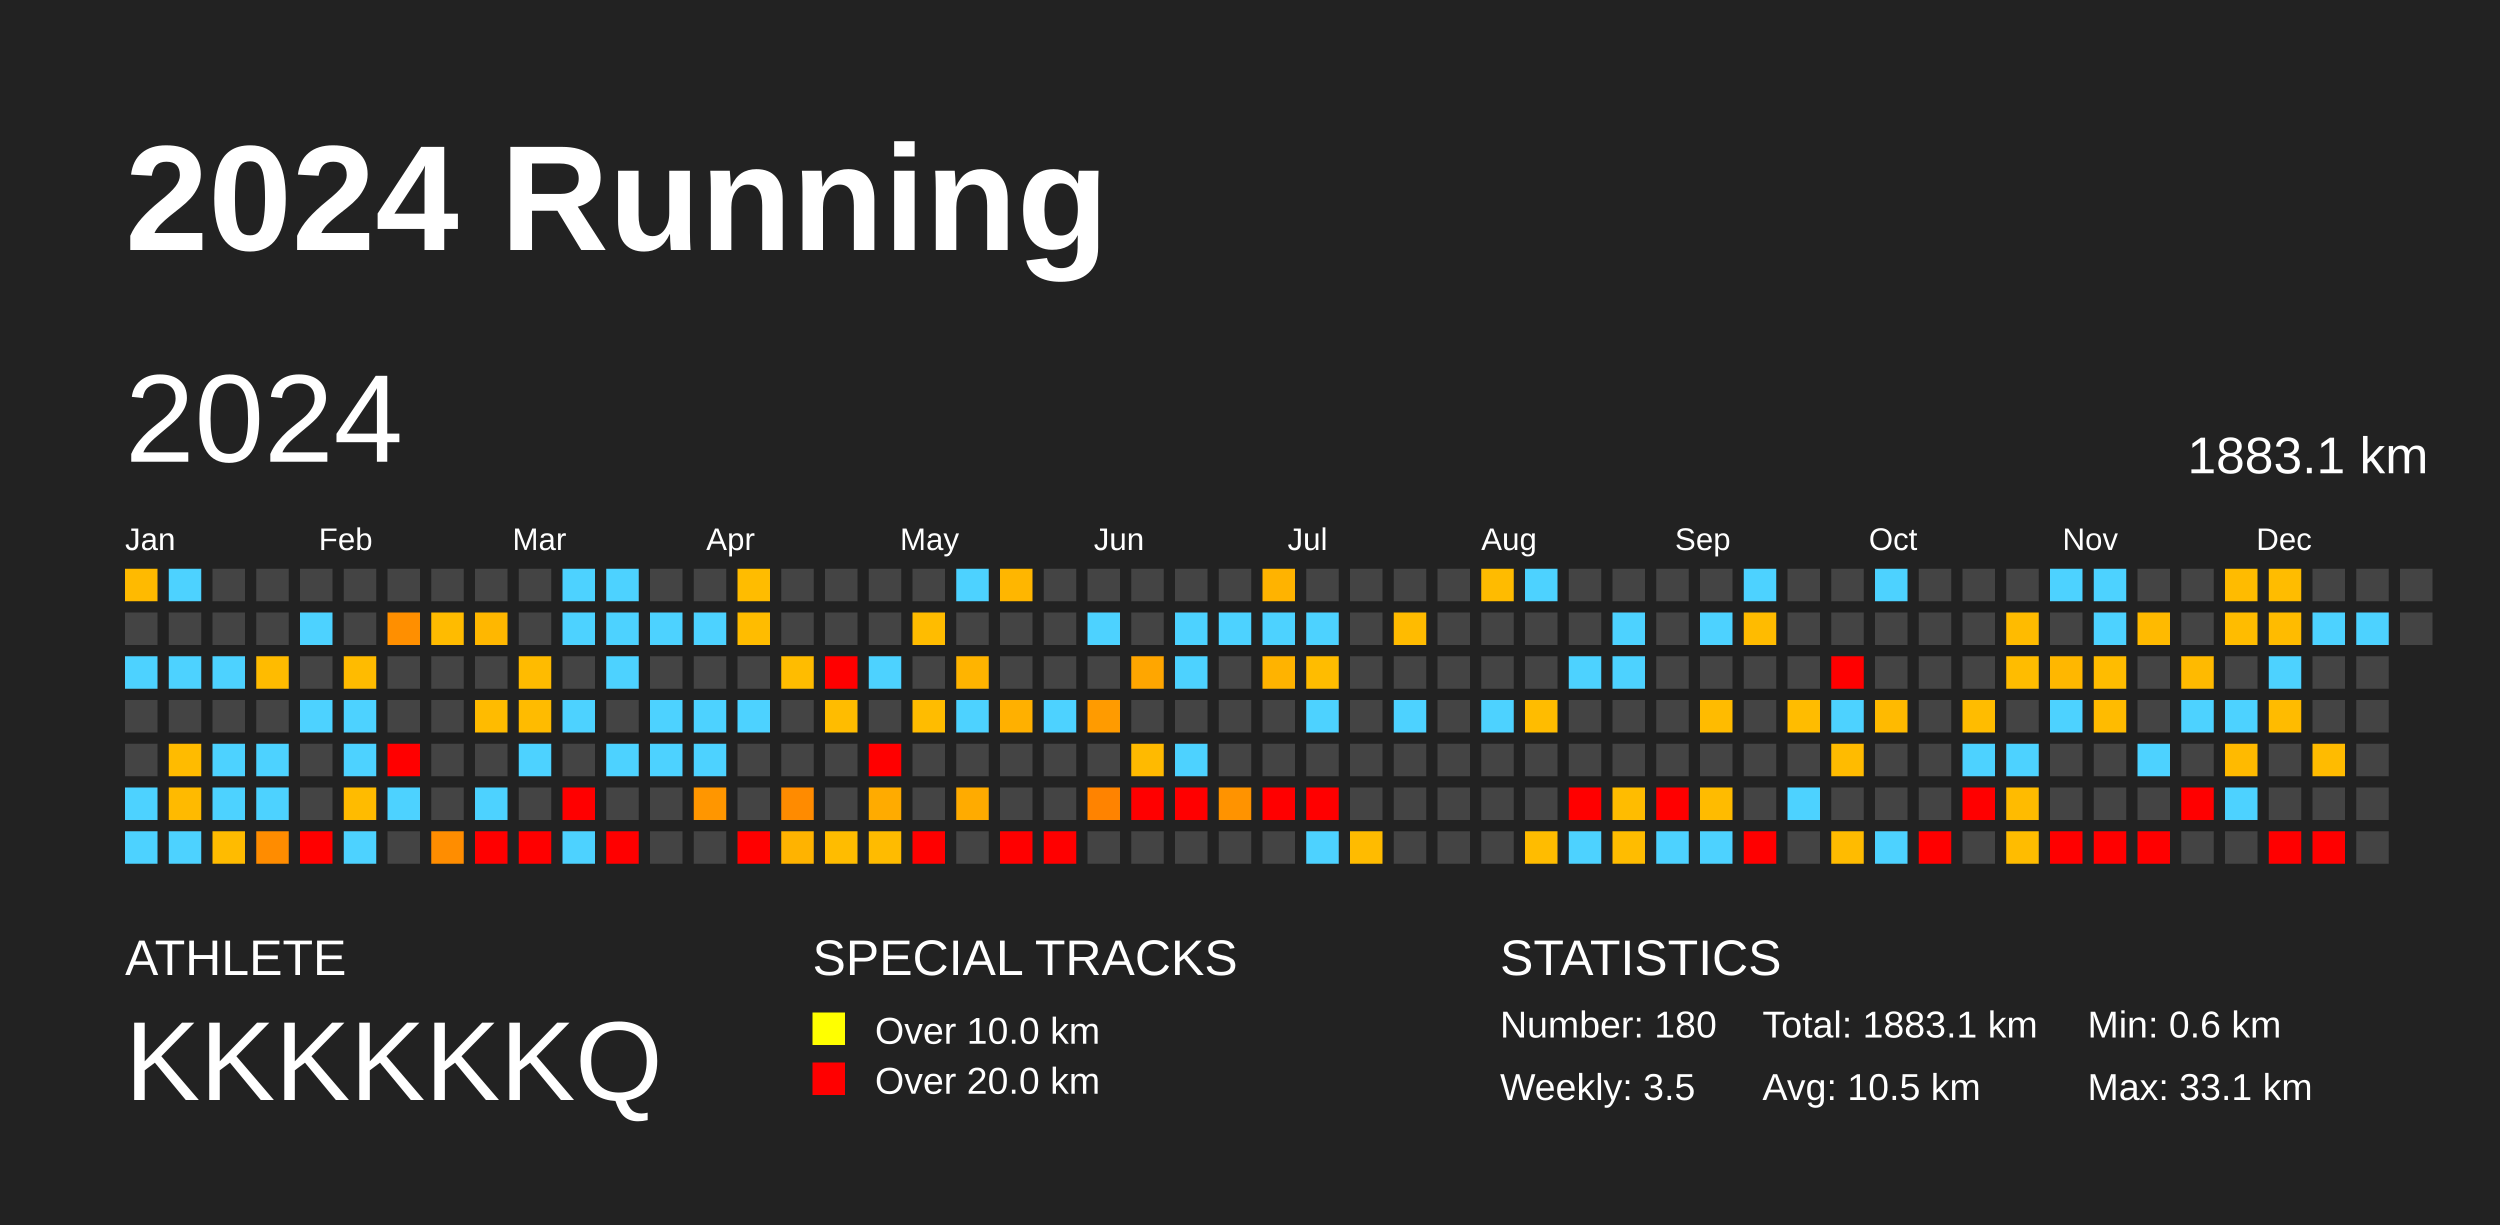
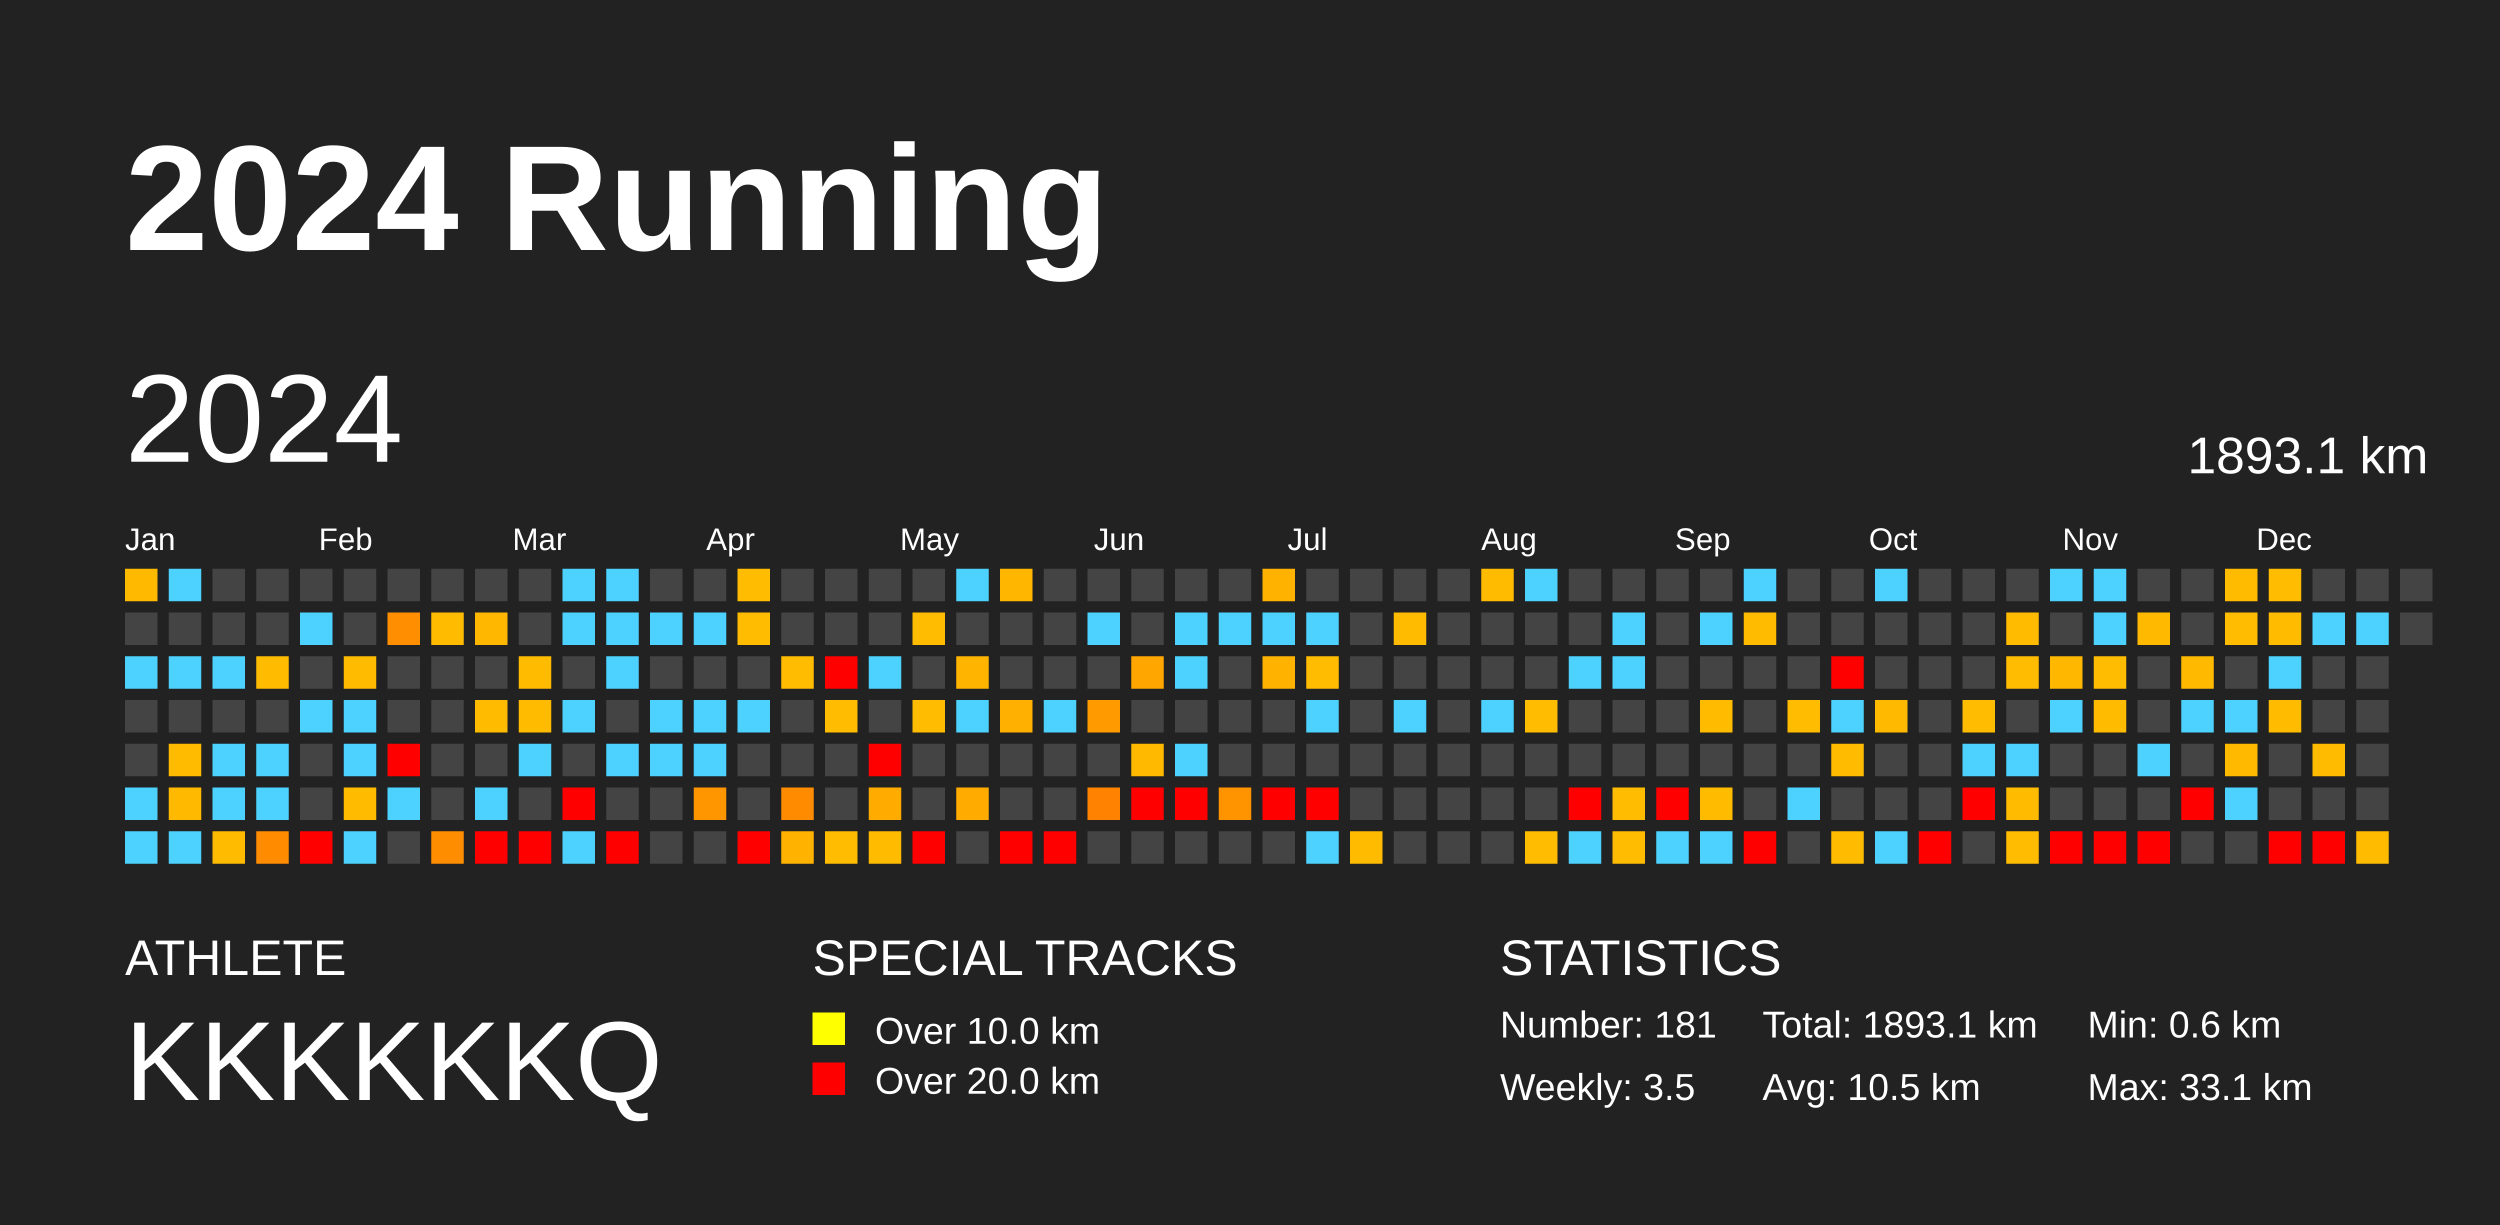
<svg xmlns="http://www.w3.org/2000/svg" baseProfile="full" height="98mm" version="1.1" viewBox="0,0,200,98" width="200mm">
  <defs />
  <rect fill="#222222" height="98" width="200" x="0" y="0" />
  <text fill="#FFFFFF" style="font-size:12px; font-family:Arial; font-weight:bold;" x="10" y="20">2024 Running</text>
  <text fill="#FFFFFF" style="font-size:4px; font-family:Arial" x="10" y="78">ATHLETE</text>
  <text fill="#FFFFFF" style="font-size:9px; font-family:Arial" x="10" y="88">KKKKKKQ</text>
  <text fill="#FFFFFF" style="font-size:4px; font-family:Arial" x="65" y="78">SPECIAL TRACKS</text>
  <rect fill="yellow" height="2.6" width="2.6" x="65" y="81" />
  <text fill="#FFFFFF" style="font-size:3px; font-family:Arial" x="70" y="83.5">Over 10.0 km</text>
  <rect fill="red" height="2.6" width="2.6" x="65" y="85" />
  <text fill="#FFFFFF" style="font-size:3px; font-family:Arial" x="70" y="87.5">Over 20.0 km</text>
  <text fill="#FFFFFF" style="font-size:4px; font-family:Arial" x="120" y="78">STATISTICS</text>
-   <text fill="#FFFFFF" style="font-size:3px; font-family:Arial" x="120" y="83">Number: 180</text>
+   <text fill="#FFFFFF" style="font-size:3px; font-family:Arial" x="120" y="83">Number: 181</text>
  <text fill="#FFFFFF" style="font-size:3px; font-family:Arial" x="120" y="88">Weekly: 3.5</text>
-   <text fill="#FFFFFF" style="font-size:3px; font-family:Arial" x="141" y="83">Total: 1883.1 km</text>
+   <text fill="#FFFFFF" style="font-size:3px; font-family:Arial" x="141" y="83">Total: 1893.1 km</text>
  <text fill="#FFFFFF" style="font-size:3px; font-family:Arial" x="141" y="88">Avg: 10.5 km</text>
  <text fill="#FFFFFF" style="font-size:3px; font-family:Arial" x="167" y="83">Min: 0.6 km</text>
  <text fill="#FFFFFF" style="font-size:3px; font-family:Arial" x="167" y="88">Max: 33.1 km</text>
  <text dominant-baseline="hanging" fill="#FFFFFF" style="font-size:10.0px; font-family:Arial;" x="10" y="30">2024</text>
-   <text dominant-baseline="hanging" fill="#FFFFFF" style="font-size:4.125px; font-family:Arial;" x="175" y="35">1883.1 km</text>
+   <text dominant-baseline="hanging" fill="#FFFFFF" style="font-size:4.125px; font-family:Arial;" x="175" y="35">1893.1 km</text>
  <text fill="#FFFFFF" style="font-size:2.5px; font-family:Arial" x="10.0" y="44">Jan</text>
  <text fill="#FFFFFF" style="font-size:2.5px; font-family:Arial" x="25.5" y="44">Feb</text>
  <text fill="#FFFFFF" style="font-size:2.5px; font-family:Arial" x="41.0" y="44">Mar</text>
  <text fill="#FFFFFF" style="font-size:2.5px; font-family:Arial" x="56.5" y="44">Apr</text>
  <text fill="#FFFFFF" style="font-size:2.5px; font-family:Arial" x="72.0" y="44">May</text>
  <text fill="#FFFFFF" style="font-size:2.5px; font-family:Arial" x="87.5" y="44">Jun</text>
  <text fill="#FFFFFF" style="font-size:2.5px; font-family:Arial" x="103.0" y="44">Jul</text>
  <text fill="#FFFFFF" style="font-size:2.5px; font-family:Arial" x="118.5" y="44">Aug</text>
  <text fill="#FFFFFF" style="font-size:2.5px; font-family:Arial" x="134.0" y="44">Sep</text>
  <text fill="#FFFFFF" style="font-size:2.5px; font-family:Arial" x="149.5" y="44">Oct</text>
  <text fill="#FFFFFF" style="font-size:2.5px; font-family:Arial" x="165.0" y="44">Nov</text>
  <text fill="#FFFFFF" style="font-size:2.5px; font-family:Arial" x="180.5" y="44">Dec</text>
  <rect fill="#ffba00" height="2.6" width="2.6" x="10.0" y="45.5" />
  <rect fill="#444444" height="2.6" width="2.6" x="10.0" y="49.0" />
  <rect fill="#4dd2ff" height="2.6" width="2.6" x="10.0" y="52.5" />
  <rect fill="#444444" height="2.6" width="2.6" x="10.0" y="56.0" />
  <rect fill="#444444" height="2.6" width="2.6" x="10.0" y="59.5" />
  <rect fill="#4dd2ff" height="2.6" width="2.6" x="10.0" y="63.0" />
  <rect fill="#4dd2ff" height="2.6" width="2.6" x="10.0" y="66.5" />
  <rect fill="#4dd2ff" height="2.6" width="2.6" x="13.5" y="45.5" />
  <rect fill="#444444" height="2.6" width="2.6" x="13.5" y="49.0" />
  <rect fill="#4dd2ff" height="2.6" width="2.6" x="13.5" y="52.5" />
  <rect fill="#444444" height="2.6" width="2.6" x="13.5" y="56.0" />
  <rect fill="#ffbb00" height="2.6" width="2.6" x="13.5" y="59.5" />
  <rect fill="#ffba00" height="2.6" width="2.6" x="13.5" y="63.0" />
  <rect fill="#4dd2ff" height="2.6" width="2.6" x="13.5" y="66.5" />
  <rect fill="#444444" height="2.6" width="2.6" x="17.0" y="45.5" />
  <rect fill="#444444" height="2.6" width="2.6" x="17.0" y="49.0" />
  <rect fill="#4dd2ff" height="2.6" width="2.6" x="17.0" y="52.5" />
  <rect fill="#444444" height="2.6" width="2.6" x="17.0" y="56.0" />
  <rect fill="#4dd2ff" height="2.6" width="2.6" x="17.0" y="59.5" />
  <rect fill="#4dd2ff" height="2.6" width="2.6" x="17.0" y="63.0" />
  <rect fill="#ffbb00" height="2.6" width="2.6" x="17.0" y="66.5" />
  <rect fill="#444444" height="2.6" width="2.6" x="20.5" y="45.5" />
  <rect fill="#444444" height="2.6" width="2.6" x="20.5" y="49.0" />
  <rect fill="#ffbb00" height="2.6" width="2.6" x="20.5" y="52.5" />
  <rect fill="#444444" height="2.6" width="2.6" x="20.5" y="56.0" />
  <rect fill="#4dd2ff" height="2.6" width="2.6" x="20.5" y="59.5" />
  <rect fill="#4dd2ff" height="2.6" width="2.6" x="20.5" y="63.0" />
  <rect fill="#ff8c00" height="2.6" width="2.6" x="20.5" y="66.5" />
  <rect fill="#444444" height="2.6" width="2.6" x="24.0" y="45.5" />
  <rect fill="#4dd2ff" height="2.6" width="2.6" x="24.0" y="49.0" />
  <rect fill="#444444" height="2.6" width="2.6" x="24.0" y="52.5" />
  <rect fill="#4dd2ff" height="2.6" width="2.6" x="24.0" y="56.0" />
  <rect fill="#444444" height="2.6" width="2.6" x="24.0" y="59.5" />
  <rect fill="#444444" height="2.6" width="2.6" x="24.0" y="63.0" />
  <rect fill="red" height="2.6" width="2.6" x="24.0" y="66.5" />
  <rect fill="#444444" height="2.6" width="2.6" x="27.5" y="45.5" />
  <rect fill="#444444" height="2.6" width="2.6" x="27.5" y="49.0" />
  <rect fill="#ffbb00" height="2.6" width="2.6" x="27.5" y="52.5" />
  <rect fill="#4dd2ff" height="2.6" width="2.6" x="27.5" y="56.0" />
  <rect fill="#4dd2ff" height="2.6" width="2.6" x="27.5" y="59.5" />
  <rect fill="#ffbb00" height="2.6" width="2.6" x="27.5" y="63.0" />
  <rect fill="#4dd2ff" height="2.6" width="2.6" x="27.5" y="66.5" />
  <rect fill="#444444" height="2.6" width="2.6" x="31.0" y="45.5" />
  <rect fill="#ff8f00" height="2.6" width="2.6" x="31.0" y="49.0" />
  <rect fill="#444444" height="2.6" width="2.6" x="31.0" y="52.5" />
  <rect fill="#444444" height="2.6" width="2.6" x="31.0" y="56.0" />
  <rect fill="red" height="2.6" width="2.6" x="31.0" y="59.5" />
  <rect fill="#4dd2ff" height="2.6" width="2.6" x="31.0" y="63.0" />
  <rect fill="#444444" height="2.6" width="2.6" x="31.0" y="66.5" />
  <rect fill="#444444" height="2.6" width="2.6" x="34.5" y="45.5" />
  <rect fill="#ffbb00" height="2.6" width="2.6" x="34.5" y="49.0" />
  <rect fill="#444444" height="2.6" width="2.6" x="34.5" y="52.5" />
  <rect fill="#444444" height="2.6" width="2.6" x="34.5" y="56.0" />
  <rect fill="#444444" height="2.6" width="2.6" x="34.5" y="59.5" />
  <rect fill="#444444" height="2.6" width="2.6" x="34.5" y="63.0" />
  <rect fill="#ff8d00" height="2.6" width="2.6" x="34.5" y="66.5" />
  <rect fill="#444444" height="2.6" width="2.6" x="38.0" y="45.5" />
  <rect fill="#ffb700" height="2.6" width="2.6" x="38.0" y="49.0" />
  <rect fill="#444444" height="2.6" width="2.6" x="38.0" y="52.5" />
  <rect fill="#ffbb00" height="2.6" width="2.6" x="38.0" y="56.0" />
  <rect fill="#444444" height="2.6" width="2.6" x="38.0" y="59.5" />
  <rect fill="#4dd2ff" height="2.6" width="2.6" x="38.0" y="63.0" />
  <rect fill="red" height="2.6" width="2.6" x="38.0" y="66.5" />
  <rect fill="#444444" height="2.6" width="2.6" x="41.5" y="45.5" />
  <rect fill="#444444" height="2.6" width="2.6" x="41.5" y="49.0" />
  <rect fill="#ffbb00" height="2.6" width="2.6" x="41.5" y="52.5" />
  <rect fill="#ffbb00" height="2.6" width="2.6" x="41.5" y="56.0" />
  <rect fill="#4dd2ff" height="2.6" width="2.6" x="41.5" y="59.5" />
  <rect fill="#444444" height="2.6" width="2.6" x="41.5" y="63.0" />
  <rect fill="red" height="2.6" width="2.6" x="41.5" y="66.5" />
  <rect fill="#4dd2ff" height="2.6" width="2.6" x="45.0" y="45.5" />
  <rect fill="#4dd2ff" height="2.6" width="2.6" x="45.0" y="49.0" />
  <rect fill="#444444" height="2.6" width="2.6" x="45.0" y="52.5" />
  <rect fill="#4dd2ff" height="2.6" width="2.6" x="45.0" y="56.0" />
  <rect fill="#444444" height="2.6" width="2.6" x="45.0" y="59.5" />
  <rect fill="red" height="2.6" width="2.6" x="45.0" y="63.0" />
  <rect fill="#4dd2ff" height="2.6" width="2.6" x="45.0" y="66.5" />
  <rect fill="#4dd2ff" height="2.6" width="2.6" x="48.5" y="45.5" />
  <rect fill="#4dd2ff" height="2.6" width="2.6" x="48.5" y="49.0" />
  <rect fill="#4dd2ff" height="2.6" width="2.6" x="48.5" y="52.5" />
  <rect fill="#444444" height="2.6" width="2.6" x="48.5" y="56.0" />
  <rect fill="#4dd2ff" height="2.6" width="2.6" x="48.5" y="59.5" />
  <rect fill="#444444" height="2.6" width="2.6" x="48.5" y="63.0" />
  <rect fill="red" height="2.6" width="2.6" x="48.5" y="66.5" />
  <rect fill="#444444" height="2.6" width="2.6" x="52.0" y="45.5" />
  <rect fill="#4dd2ff" height="2.6" width="2.6" x="52.0" y="49.0" />
  <rect fill="#444444" height="2.6" width="2.6" x="52.0" y="52.5" />
  <rect fill="#4dd2ff" height="2.6" width="2.6" x="52.0" y="56.0" />
  <rect fill="#4dd2ff" height="2.6" width="2.6" x="52.0" y="59.5" />
  <rect fill="#444444" height="2.6" width="2.6" x="52.0" y="63.0" />
  <rect fill="#444444" height="2.6" width="2.6" x="52.0" y="66.5" />
  <rect fill="#444444" height="2.6" width="2.6" x="55.5" y="45.5" />
  <rect fill="#4dd2ff" height="2.6" width="2.6" x="55.5" y="49.0" />
  <rect fill="#444444" height="2.6" width="2.6" x="55.5" y="52.5" />
  <rect fill="#4dd2ff" height="2.6" width="2.6" x="55.5" y="56.0" />
  <rect fill="#4dd2ff" height="2.6" width="2.6" x="55.5" y="59.5" />
  <rect fill="#ff9600" height="2.6" width="2.6" x="55.5" y="63.0" />
  <rect fill="#444444" height="2.6" width="2.6" x="55.5" y="66.5" />
  <rect fill="#ffbc00" height="2.6" width="2.6" x="59.0" y="45.5" />
  <rect fill="#ffbc00" height="2.6" width="2.6" x="59.0" y="49.0" />
  <rect fill="#444444" height="2.6" width="2.6" x="59.0" y="52.5" />
  <rect fill="#4dd2ff" height="2.6" width="2.6" x="59.0" y="56.0" />
  <rect fill="#444444" height="2.6" width="2.6" x="59.0" y="59.5" />
  <rect fill="#444444" height="2.6" width="2.6" x="59.0" y="63.0" />
  <rect fill="red" height="2.6" width="2.6" x="59.0" y="66.5" />
  <rect fill="#444444" height="2.6" width="2.6" x="62.5" y="45.5" />
  <rect fill="#444444" height="2.6" width="2.6" x="62.5" y="49.0" />
  <rect fill="#ffbc00" height="2.6" width="2.6" x="62.5" y="52.5" />
  <rect fill="#444444" height="2.6" width="2.6" x="62.5" y="56.0" />
  <rect fill="#444444" height="2.6" width="2.6" x="62.5" y="59.5" />
  <rect fill="#ff8b00" height="2.6" width="2.6" x="62.5" y="63.0" />
  <rect fill="#ffb300" height="2.6" width="2.6" x="62.5" y="66.5" />
  <rect fill="#444444" height="2.6" width="2.6" x="66.0" y="45.5" />
  <rect fill="#444444" height="2.6" width="2.6" x="66.0" y="49.0" />
  <rect fill="red" height="2.6" width="2.6" x="66.0" y="52.5" />
  <rect fill="#ffbc00" height="2.6" width="2.6" x="66.0" y="56.0" />
  <rect fill="#444444" height="2.6" width="2.6" x="66.0" y="59.5" />
  <rect fill="#444444" height="2.6" width="2.6" x="66.0" y="63.0" />
  <rect fill="#ffbc00" height="2.6" width="2.6" x="66.0" y="66.5" />
  <rect fill="#444444" height="2.6" width="2.6" x="69.5" y="45.5" />
  <rect fill="#444444" height="2.6" width="2.6" x="69.5" y="49.0" />
  <rect fill="#4dd2ff" height="2.6" width="2.6" x="69.5" y="52.5" />
  <rect fill="#444444" height="2.6" width="2.6" x="69.5" y="56.0" />
  <rect fill="red" height="2.6" width="2.6" x="69.5" y="59.5" />
  <rect fill="#ffab00" height="2.6" width="2.6" x="69.5" y="63.0" />
  <rect fill="#ffbb00" height="2.6" width="2.6" x="69.5" y="66.5" />
  <rect fill="#444444" height="2.6" width="2.6" x="73.0" y="45.5" />
  <rect fill="#ffbc00" height="2.6" width="2.6" x="73.0" y="49.0" />
  <rect fill="#444444" height="2.6" width="2.6" x="73.0" y="52.5" />
  <rect fill="#ffbc00" height="2.6" width="2.6" x="73.0" y="56.0" />
  <rect fill="#444444" height="2.6" width="2.6" x="73.0" y="59.5" />
  <rect fill="#444444" height="2.6" width="2.6" x="73.0" y="63.0" />
  <rect fill="red" height="2.6" width="2.6" x="73.0" y="66.5" />
  <rect fill="#4dd2ff" height="2.6" width="2.6" x="76.5" y="45.5" />
  <rect fill="#444444" height="2.6" width="2.6" x="76.5" y="49.0" />
  <rect fill="#ffb400" height="2.6" width="2.6" x="76.5" y="52.5" />
  <rect fill="#4dd2ff" height="2.6" width="2.6" x="76.5" y="56.0" />
  <rect fill="#444444" height="2.6" width="2.6" x="76.5" y="59.5" />
  <rect fill="#ffab00" height="2.6" width="2.6" x="76.5" y="63.0" />
  <rect fill="#444444" height="2.6" width="2.6" x="76.5" y="66.5" />
  <rect fill="#ffb600" height="2.6" width="2.6" x="80.0" y="45.5" />
  <rect fill="#444444" height="2.6" width="2.6" x="80.0" y="49.0" />
  <rect fill="#444444" height="2.6" width="2.6" x="80.0" y="52.5" />
  <rect fill="#ffb000" height="2.6" width="2.6" x="80.0" y="56.0" />
  <rect fill="#444444" height="2.6" width="2.6" x="80.0" y="59.5" />
  <rect fill="#444444" height="2.6" width="2.6" x="80.0" y="63.0" />
  <rect fill="red" height="2.6" width="2.6" x="80.0" y="66.5" />
  <rect fill="#444444" height="2.6" width="2.6" x="83.5" y="45.5" />
  <rect fill="#444444" height="2.6" width="2.6" x="83.5" y="49.0" />
  <rect fill="#444444" height="2.6" width="2.6" x="83.5" y="52.5" />
  <rect fill="#4dd2ff" height="2.6" width="2.6" x="83.5" y="56.0" />
  <rect fill="#444444" height="2.6" width="2.6" x="83.5" y="59.5" />
  <rect fill="#444444" height="2.6" width="2.6" x="83.5" y="63.0" />
  <rect fill="red" height="2.6" width="2.6" x="83.5" y="66.5" />
  <rect fill="#444444" height="2.6" width="2.6" x="87.0" y="45.5" />
  <rect fill="#4dd2ff" height="2.6" width="2.6" x="87.0" y="49.0" />
  <rect fill="#444444" height="2.6" width="2.6" x="87.0" y="52.5" />
  <rect fill="#ff9b00" height="2.6" width="2.6" x="87.0" y="56.0" />
  <rect fill="#444444" height="2.6" width="2.6" x="87.0" y="59.5" />
  <rect fill="#ff8300" height="2.6" width="2.6" x="87.0" y="63.0" />
  <rect fill="#444444" height="2.6" width="2.6" x="87.0" y="66.5" />
  <rect fill="#444444" height="2.6" width="2.6" x="90.5" y="45.5" />
  <rect fill="#444444" height="2.6" width="2.6" x="90.5" y="49.0" />
  <rect fill="#ffa600" height="2.6" width="2.6" x="90.5" y="52.5" />
  <rect fill="#444444" height="2.6" width="2.6" x="90.5" y="56.0" />
  <rect fill="#ffba00" height="2.6" width="2.6" x="90.5" y="59.5" />
  <rect fill="red" height="2.6" width="2.6" x="90.5" y="63.0" />
  <rect fill="#444444" height="2.6" width="2.6" x="90.5" y="66.5" />
  <rect fill="#444444" height="2.6" width="2.6" x="94.0" y="45.5" />
  <rect fill="#4dd2ff" height="2.6" width="2.6" x="94.0" y="49.0" />
  <rect fill="#4dd2ff" height="2.6" width="2.6" x="94.0" y="52.5" />
  <rect fill="#444444" height="2.6" width="2.6" x="94.0" y="56.0" />
  <rect fill="#4dd2ff" height="2.6" width="2.6" x="94.0" y="59.5" />
  <rect fill="red" height="2.6" width="2.6" x="94.0" y="63.0" />
  <rect fill="#444444" height="2.6" width="2.6" x="94.0" y="66.5" />
  <rect fill="#444444" height="2.6" width="2.6" x="97.5" y="45.5" />
  <rect fill="#4dd2ff" height="2.6" width="2.6" x="97.5" y="49.0" />
  <rect fill="#444444" height="2.6" width="2.6" x="97.5" y="52.5" />
  <rect fill="#444444" height="2.6" width="2.6" x="97.5" y="56.0" />
  <rect fill="#444444" height="2.6" width="2.6" x="97.5" y="59.5" />
  <rect fill="#ff9300" height="2.6" width="2.6" x="97.5" y="63.0" />
  <rect fill="#444444" height="2.6" width="2.6" x="97.5" y="66.5" />
  <rect fill="#ffb300" height="2.6" width="2.6" x="101.0" y="45.5" />
  <rect fill="#4dd2ff" height="2.6" width="2.6" x="101.0" y="49.0" />
  <rect fill="#ffb300" height="2.6" width="2.6" x="101.0" y="52.5" />
  <rect fill="#444444" height="2.6" width="2.6" x="101.0" y="56.0" />
  <rect fill="#444444" height="2.6" width="2.6" x="101.0" y="59.5" />
  <rect fill="red" height="2.6" width="2.6" x="101.0" y="63.0" />
  <rect fill="#444444" height="2.6" width="2.6" x="101.0" y="66.5" />
  <rect fill="#444444" height="2.6" width="2.6" x="104.5" y="45.5" />
  <rect fill="#4dd2ff" height="2.6" width="2.6" x="104.5" y="49.0" />
  <rect fill="#ffbc00" height="2.6" width="2.6" x="104.5" y="52.5" />
  <rect fill="#4dd2ff" height="2.6" width="2.6" x="104.5" y="56.0" />
  <rect fill="#444444" height="2.6" width="2.6" x="104.5" y="59.5" />
  <rect fill="red" height="2.6" width="2.6" x="104.5" y="63.0" />
  <rect fill="#4dd2ff" height="2.6" width="2.6" x="104.5" y="66.5" />
  <rect fill="#444444" height="2.6" width="2.6" x="108.0" y="45.5" />
  <rect fill="#444444" height="2.6" width="2.6" x="108.0" y="49.0" />
  <rect fill="#444444" height="2.6" width="2.6" x="108.0" y="52.5" />
  <rect fill="#444444" height="2.6" width="2.6" x="108.0" y="56.0" />
  <rect fill="#444444" height="2.6" width="2.6" x="108.0" y="59.5" />
  <rect fill="#444444" height="2.6" width="2.6" x="108.0" y="63.0" />
  <rect fill="#ffbb00" height="2.6" width="2.6" x="108.0" y="66.5" />
  <rect fill="#444444" height="2.6" width="2.6" x="111.5" y="45.5" />
  <rect fill="#ffbb00" height="2.6" width="2.6" x="111.5" y="49.0" />
  <rect fill="#444444" height="2.6" width="2.6" x="111.5" y="52.5" />
  <rect fill="#4dd2ff" height="2.6" width="2.6" x="111.5" y="56.0" />
  <rect fill="#444444" height="2.6" width="2.6" x="111.5" y="59.5" />
  <rect fill="#444444" height="2.6" width="2.6" x="111.5" y="63.0" />
  <rect fill="#444444" height="2.6" width="2.6" x="111.5" y="66.5" />
  <rect fill="#444444" height="2.6" width="2.6" x="115.0" y="45.5" />
  <rect fill="#444444" height="2.6" width="2.6" x="115.0" y="49.0" />
  <rect fill="#444444" height="2.6" width="2.6" x="115.0" y="52.5" />
  <rect fill="#444444" height="2.6" width="2.6" x="115.0" y="56.0" />
  <rect fill="#444444" height="2.6" width="2.6" x="115.0" y="59.5" />
  <rect fill="#444444" height="2.6" width="2.6" x="115.0" y="63.0" />
  <rect fill="#444444" height="2.6" width="2.6" x="115.0" y="66.5" />
  <rect fill="#ffbb00" height="2.6" width="2.6" x="118.5" y="45.5" />
  <rect fill="#444444" height="2.6" width="2.6" x="118.5" y="49.0" />
  <rect fill="#444444" height="2.6" width="2.6" x="118.5" y="52.5" />
  <rect fill="#4dd2ff" height="2.6" width="2.6" x="118.5" y="56.0" />
  <rect fill="#444444" height="2.6" width="2.6" x="118.5" y="59.5" />
  <rect fill="#444444" height="2.6" width="2.6" x="118.5" y="63.0" />
  <rect fill="#444444" height="2.6" width="2.6" x="118.5" y="66.5" />
  <rect fill="#4dd2ff" height="2.6" width="2.6" x="122.0" y="45.5" />
  <rect fill="#444444" height="2.6" width="2.6" x="122.0" y="49.0" />
  <rect fill="#444444" height="2.6" width="2.6" x="122.0" y="52.5" />
  <rect fill="#ffbc00" height="2.6" width="2.6" x="122.0" y="56.0" />
  <rect fill="#444444" height="2.6" width="2.6" x="122.0" y="59.5" />
  <rect fill="#444444" height="2.6" width="2.6" x="122.0" y="63.0" />
  <rect fill="#ffbc00" height="2.6" width="2.6" x="122.0" y="66.5" />
  <rect fill="#444444" height="2.6" width="2.6" x="125.5" y="45.5" />
  <rect fill="#444444" height="2.6" width="2.6" x="125.5" y="49.0" />
  <rect fill="#4dd2ff" height="2.6" width="2.6" x="125.5" y="52.5" />
  <rect fill="#444444" height="2.6" width="2.6" x="125.5" y="56.0" />
  <rect fill="#444444" height="2.6" width="2.6" x="125.5" y="59.5" />
  <rect fill="red" height="2.6" width="2.6" x="125.5" y="63.0" />
  <rect fill="#4dd2ff" height="2.6" width="2.6" x="125.5" y="66.5" />
  <rect fill="#444444" height="2.6" width="2.6" x="129.0" y="45.5" />
  <rect fill="#4dd2ff" height="2.6" width="2.6" x="129.0" y="49.0" />
  <rect fill="#4dd2ff" height="2.6" width="2.6" x="129.0" y="52.5" />
  <rect fill="#444444" height="2.6" width="2.6" x="129.0" y="56.0" />
  <rect fill="#444444" height="2.6" width="2.6" x="129.0" y="59.5" />
  <rect fill="#ffbc00" height="2.6" width="2.6" x="129.0" y="63.0" />
  <rect fill="#ffbc00" height="2.6" width="2.6" x="129.0" y="66.5" />
  <rect fill="#444444" height="2.6" width="2.6" x="132.5" y="45.5" />
  <rect fill="#444444" height="2.6" width="2.6" x="132.5" y="49.0" />
  <rect fill="#444444" height="2.6" width="2.6" x="132.5" y="52.5" />
  <rect fill="#444444" height="2.6" width="2.6" x="132.5" y="56.0" />
  <rect fill="#444444" height="2.6" width="2.6" x="132.5" y="59.5" />
  <rect fill="red" height="2.6" width="2.6" x="132.5" y="63.0" />
  <rect fill="#4dd2ff" height="2.6" width="2.6" x="132.5" y="66.5" />
  <rect fill="#444444" height="2.6" width="2.6" x="136.0" y="45.5" />
  <rect fill="#4dd2ff" height="2.6" width="2.6" x="136.0" y="49.0" />
  <rect fill="#444444" height="2.6" width="2.6" x="136.0" y="52.5" />
  <rect fill="#ffbb00" height="2.6" width="2.6" x="136.0" y="56.0" />
  <rect fill="#444444" height="2.6" width="2.6" x="136.0" y="59.5" />
  <rect fill="#ffbb00" height="2.6" width="2.6" x="136.0" y="63.0" />
  <rect fill="#4dd2ff" height="2.6" width="2.6" x="136.0" y="66.5" />
  <rect fill="#4dd2ff" height="2.6" width="2.6" x="139.5" y="45.5" />
  <rect fill="#ffbb00" height="2.6" width="2.6" x="139.5" y="49.0" />
  <rect fill="#444444" height="2.6" width="2.6" x="139.5" y="52.5" />
  <rect fill="#444444" height="2.6" width="2.6" x="139.5" y="56.0" />
  <rect fill="#444444" height="2.6" width="2.6" x="139.5" y="59.5" />
  <rect fill="#444444" height="2.6" width="2.6" x="139.5" y="63.0" />
  <rect fill="red" height="2.6" width="2.6" x="139.5" y="66.5" />
  <rect fill="#444444" height="2.6" width="2.6" x="143.0" y="45.5" />
  <rect fill="#444444" height="2.6" width="2.6" x="143.0" y="49.0" />
  <rect fill="#444444" height="2.6" width="2.6" x="143.0" y="52.5" />
  <rect fill="#ffbc00" height="2.6" width="2.6" x="143.0" y="56.0" />
  <rect fill="#444444" height="2.6" width="2.6" x="143.0" y="59.5" />
  <rect fill="#4dd2ff" height="2.6" width="2.6" x="143.0" y="63.0" />
  <rect fill="#444444" height="2.6" width="2.6" x="143.0" y="66.5" />
  <rect fill="#444444" height="2.6" width="2.6" x="146.5" y="45.5" />
  <rect fill="#444444" height="2.6" width="2.6" x="146.5" y="49.0" />
  <rect fill="red" height="2.6" width="2.6" x="146.5" y="52.5" />
  <rect fill="#4dd2ff" height="2.6" width="2.6" x="146.5" y="56.0" />
  <rect fill="#ffbb00" height="2.6" width="2.6" x="146.5" y="59.5" />
  <rect fill="#444444" height="2.6" width="2.6" x="146.5" y="63.0" />
  <rect fill="#ffbb00" height="2.6" width="2.6" x="146.5" y="66.5" />
  <rect fill="#4dd2ff" height="2.6" width="2.6" x="150.0" y="45.5" />
  <rect fill="#444444" height="2.6" width="2.6" x="150.0" y="49.0" />
  <rect fill="#444444" height="2.6" width="2.6" x="150.0" y="52.5" />
  <rect fill="#ffba00" height="2.6" width="2.6" x="150.0" y="56.0" />
  <rect fill="#444444" height="2.6" width="2.6" x="150.0" y="59.5" />
  <rect fill="#444444" height="2.6" width="2.6" x="150.0" y="63.0" />
  <rect fill="#4dd2ff" height="2.6" width="2.6" x="150.0" y="66.5" />
  <rect fill="#444444" height="2.6" width="2.6" x="153.5" y="45.5" />
  <rect fill="#444444" height="2.6" width="2.6" x="153.5" y="49.0" />
  <rect fill="#444444" height="2.6" width="2.6" x="153.5" y="52.5" />
  <rect fill="#444444" height="2.6" width="2.6" x="153.5" y="56.0" />
  <rect fill="#444444" height="2.6" width="2.6" x="153.5" y="59.5" />
  <rect fill="#444444" height="2.6" width="2.6" x="153.5" y="63.0" />
  <rect fill="red" height="2.6" width="2.6" x="153.5" y="66.5" />
  <rect fill="#444444" height="2.6" width="2.6" x="157.0" y="45.5" />
  <rect fill="#444444" height="2.6" width="2.6" x="157.0" y="49.0" />
  <rect fill="#444444" height="2.6" width="2.6" x="157.0" y="52.5" />
  <rect fill="#ffbc00" height="2.6" width="2.6" x="157.0" y="56.0" />
  <rect fill="#4dd2ff" height="2.6" width="2.6" x="157.0" y="59.5" />
  <rect fill="red" height="2.6" width="2.6" x="157.0" y="63.0" />
  <rect fill="#444444" height="2.6" width="2.6" x="157.0" y="66.5" />
  <rect fill="#444444" height="2.6" width="2.6" x="160.5" y="45.5" />
  <rect fill="#ffbb00" height="2.6" width="2.6" x="160.5" y="49.0" />
  <rect fill="#ffbc00" height="2.6" width="2.6" x="160.5" y="52.5" />
  <rect fill="#444444" height="2.6" width="2.6" x="160.5" y="56.0" />
  <rect fill="#4dd2ff" height="2.6" width="2.6" x="160.5" y="59.5" />
  <rect fill="#ffbb00" height="2.6" width="2.6" x="160.5" y="63.0" />
  <rect fill="#ffbc00" height="2.6" width="2.6" x="160.5" y="66.5" />
  <rect fill="#4dd2ff" height="2.6" width="2.6" x="164.0" y="45.5" />
  <rect fill="#444444" height="2.6" width="2.6" x="164.0" y="49.0" />
  <rect fill="#ffb700" height="2.6" width="2.6" x="164.0" y="52.5" />
  <rect fill="#4dd2ff" height="2.6" width="2.6" x="164.0" y="56.0" />
  <rect fill="#444444" height="2.6" width="2.6" x="164.0" y="59.5" />
  <rect fill="#444444" height="2.6" width="2.6" x="164.0" y="63.0" />
  <rect fill="red" height="2.6" width="2.6" x="164.0" y="66.5" />
  <rect fill="#4dd2ff" height="2.6" width="2.6" x="167.5" y="45.5" />
  <rect fill="#4dd2ff" height="2.6" width="2.6" x="167.5" y="49.0" />
  <rect fill="#ffbc00" height="2.6" width="2.6" x="167.5" y="52.5" />
  <rect fill="#ffbb00" height="2.6" width="2.6" x="167.5" y="56.0" />
  <rect fill="#444444" height="2.6" width="2.6" x="167.5" y="59.5" />
  <rect fill="#444444" height="2.6" width="2.6" x="167.5" y="63.0" />
  <rect fill="red" height="2.6" width="2.6" x="167.5" y="66.5" />
  <rect fill="#444444" height="2.6" width="2.6" x="171.0" y="45.5" />
  <rect fill="#ffba00" height="2.6" width="2.6" x="171.0" y="49.0" />
  <rect fill="#444444" height="2.6" width="2.6" x="171.0" y="52.5" />
  <rect fill="#444444" height="2.6" width="2.6" x="171.0" y="56.0" />
  <rect fill="#4dd2ff" height="2.6" width="2.6" x="171.0" y="59.5" />
  <rect fill="#444444" height="2.6" width="2.6" x="171.0" y="63.0" />
  <rect fill="red" height="2.6" width="2.6" x="171.0" y="66.5" />
  <rect fill="#444444" height="2.6" width="2.6" x="174.5" y="45.5" />
  <rect fill="#444444" height="2.6" width="2.6" x="174.5" y="49.0" />
  <rect fill="#ffba00" height="2.6" width="2.6" x="174.5" y="52.5" />
  <rect fill="#4dd2ff" height="2.6" width="2.6" x="174.5" y="56.0" />
  <rect fill="#444444" height="2.6" width="2.6" x="174.5" y="59.5" />
  <rect fill="red" height="2.6" width="2.6" x="174.5" y="63.0" />
  <rect fill="#444444" height="2.6" width="2.6" x="174.5" y="66.5" />
  <rect fill="#ffbb00" height="2.6" width="2.6" x="178.0" y="45.5" />
  <rect fill="#ffbc00" height="2.6" width="2.6" x="178.0" y="49.0" />
  <rect fill="#444444" height="2.6" width="2.6" x="178.0" y="52.5" />
  <rect fill="#4dd2ff" height="2.6" width="2.6" x="178.0" y="56.0" />
  <rect fill="#ffba00" height="2.6" width="2.6" x="178.0" y="59.5" />
  <rect fill="#4dd2ff" height="2.6" width="2.6" x="178.0" y="63.0" />
  <rect fill="#444444" height="2.6" width="2.6" x="178.0" y="66.5" />
  <rect fill="#ffbc00" height="2.6" width="2.6" x="181.5" y="45.5" />
  <rect fill="#ffbb00" height="2.6" width="2.6" x="181.5" y="49.0" />
  <rect fill="#4dd2ff" height="2.6" width="2.6" x="181.5" y="52.5" />
  <rect fill="#ffbb00" height="2.6" width="2.6" x="181.5" y="56.0" />
  <rect fill="#444444" height="2.6" width="2.6" x="181.5" y="59.5" />
  <rect fill="#444444" height="2.6" width="2.6" x="181.5" y="63.0" />
  <rect fill="red" height="2.6" width="2.6" x="181.5" y="66.5" />
  <rect fill="#444444" height="2.6" width="2.6" x="185.0" y="45.5" />
  <rect fill="#4dd2ff" height="2.6" width="2.6" x="185.0" y="49.0" />
  <rect fill="#444444" height="2.6" width="2.6" x="185.0" y="52.5" />
  <rect fill="#444444" height="2.6" width="2.6" x="185.0" y="56.0" />
  <rect fill="#ffbb00" height="2.6" width="2.6" x="185.0" y="59.5" />
  <rect fill="#444444" height="2.6" width="2.6" x="185.0" y="63.0" />
  <rect fill="red" height="2.6" width="2.6" x="185.0" y="66.5" />
  <rect fill="#444444" height="2.6" width="2.6" x="188.5" y="45.5" />
  <rect fill="#4dd2ff" height="2.6" width="2.6" x="188.5" y="49.0" />
  <rect fill="#444444" height="2.6" width="2.6" x="188.5" y="52.5" />
  <rect fill="#444444" height="2.6" width="2.6" x="188.5" y="56.0" />
  <rect fill="#444444" height="2.6" width="2.6" x="188.5" y="59.5" />
  <rect fill="#444444" height="2.6" width="2.6" x="188.5" y="63.0" />
-   <rect fill="#444444" height="2.6" width="2.6" x="188.5" y="66.5" />
+   <rect fill="#ffbb00" height="2.6" width="2.6" x="188.5" y="66.5" />
  <rect fill="#444444" height="2.6" width="2.6" x="192.0" y="45.5" />
  <rect fill="#444444" height="2.6" width="2.6" x="192.0" y="49.0" />
</svg>
